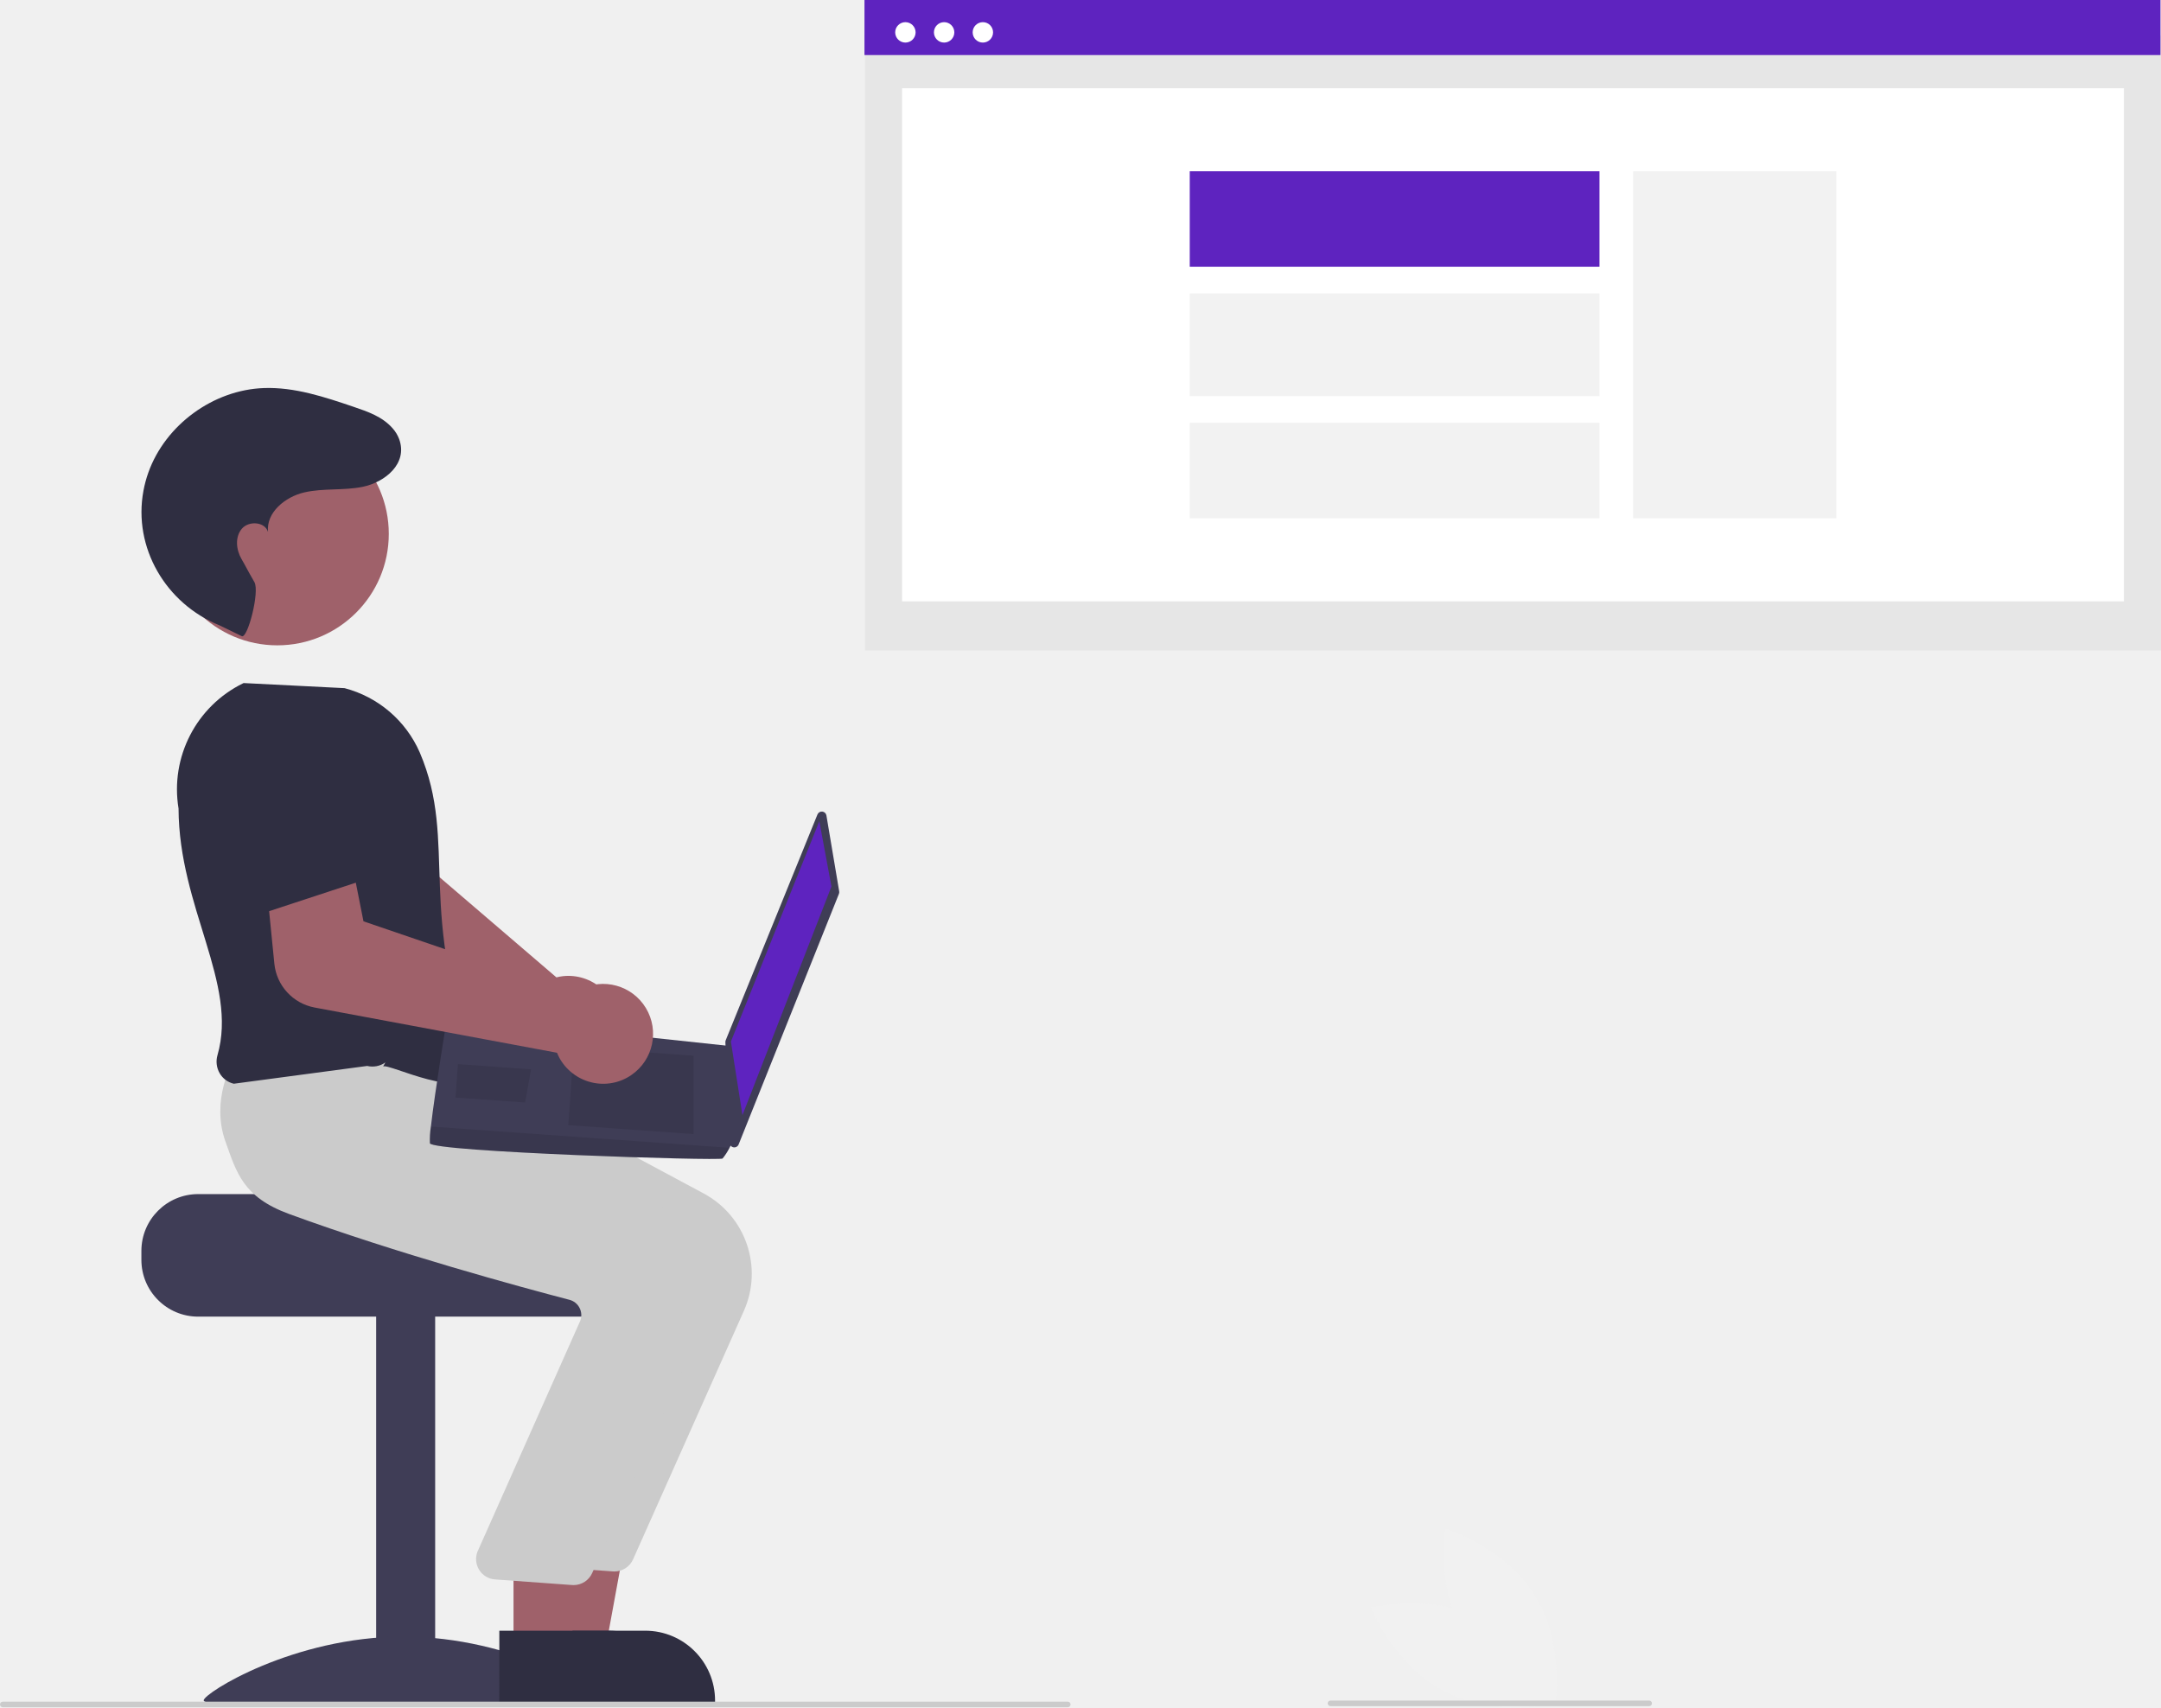
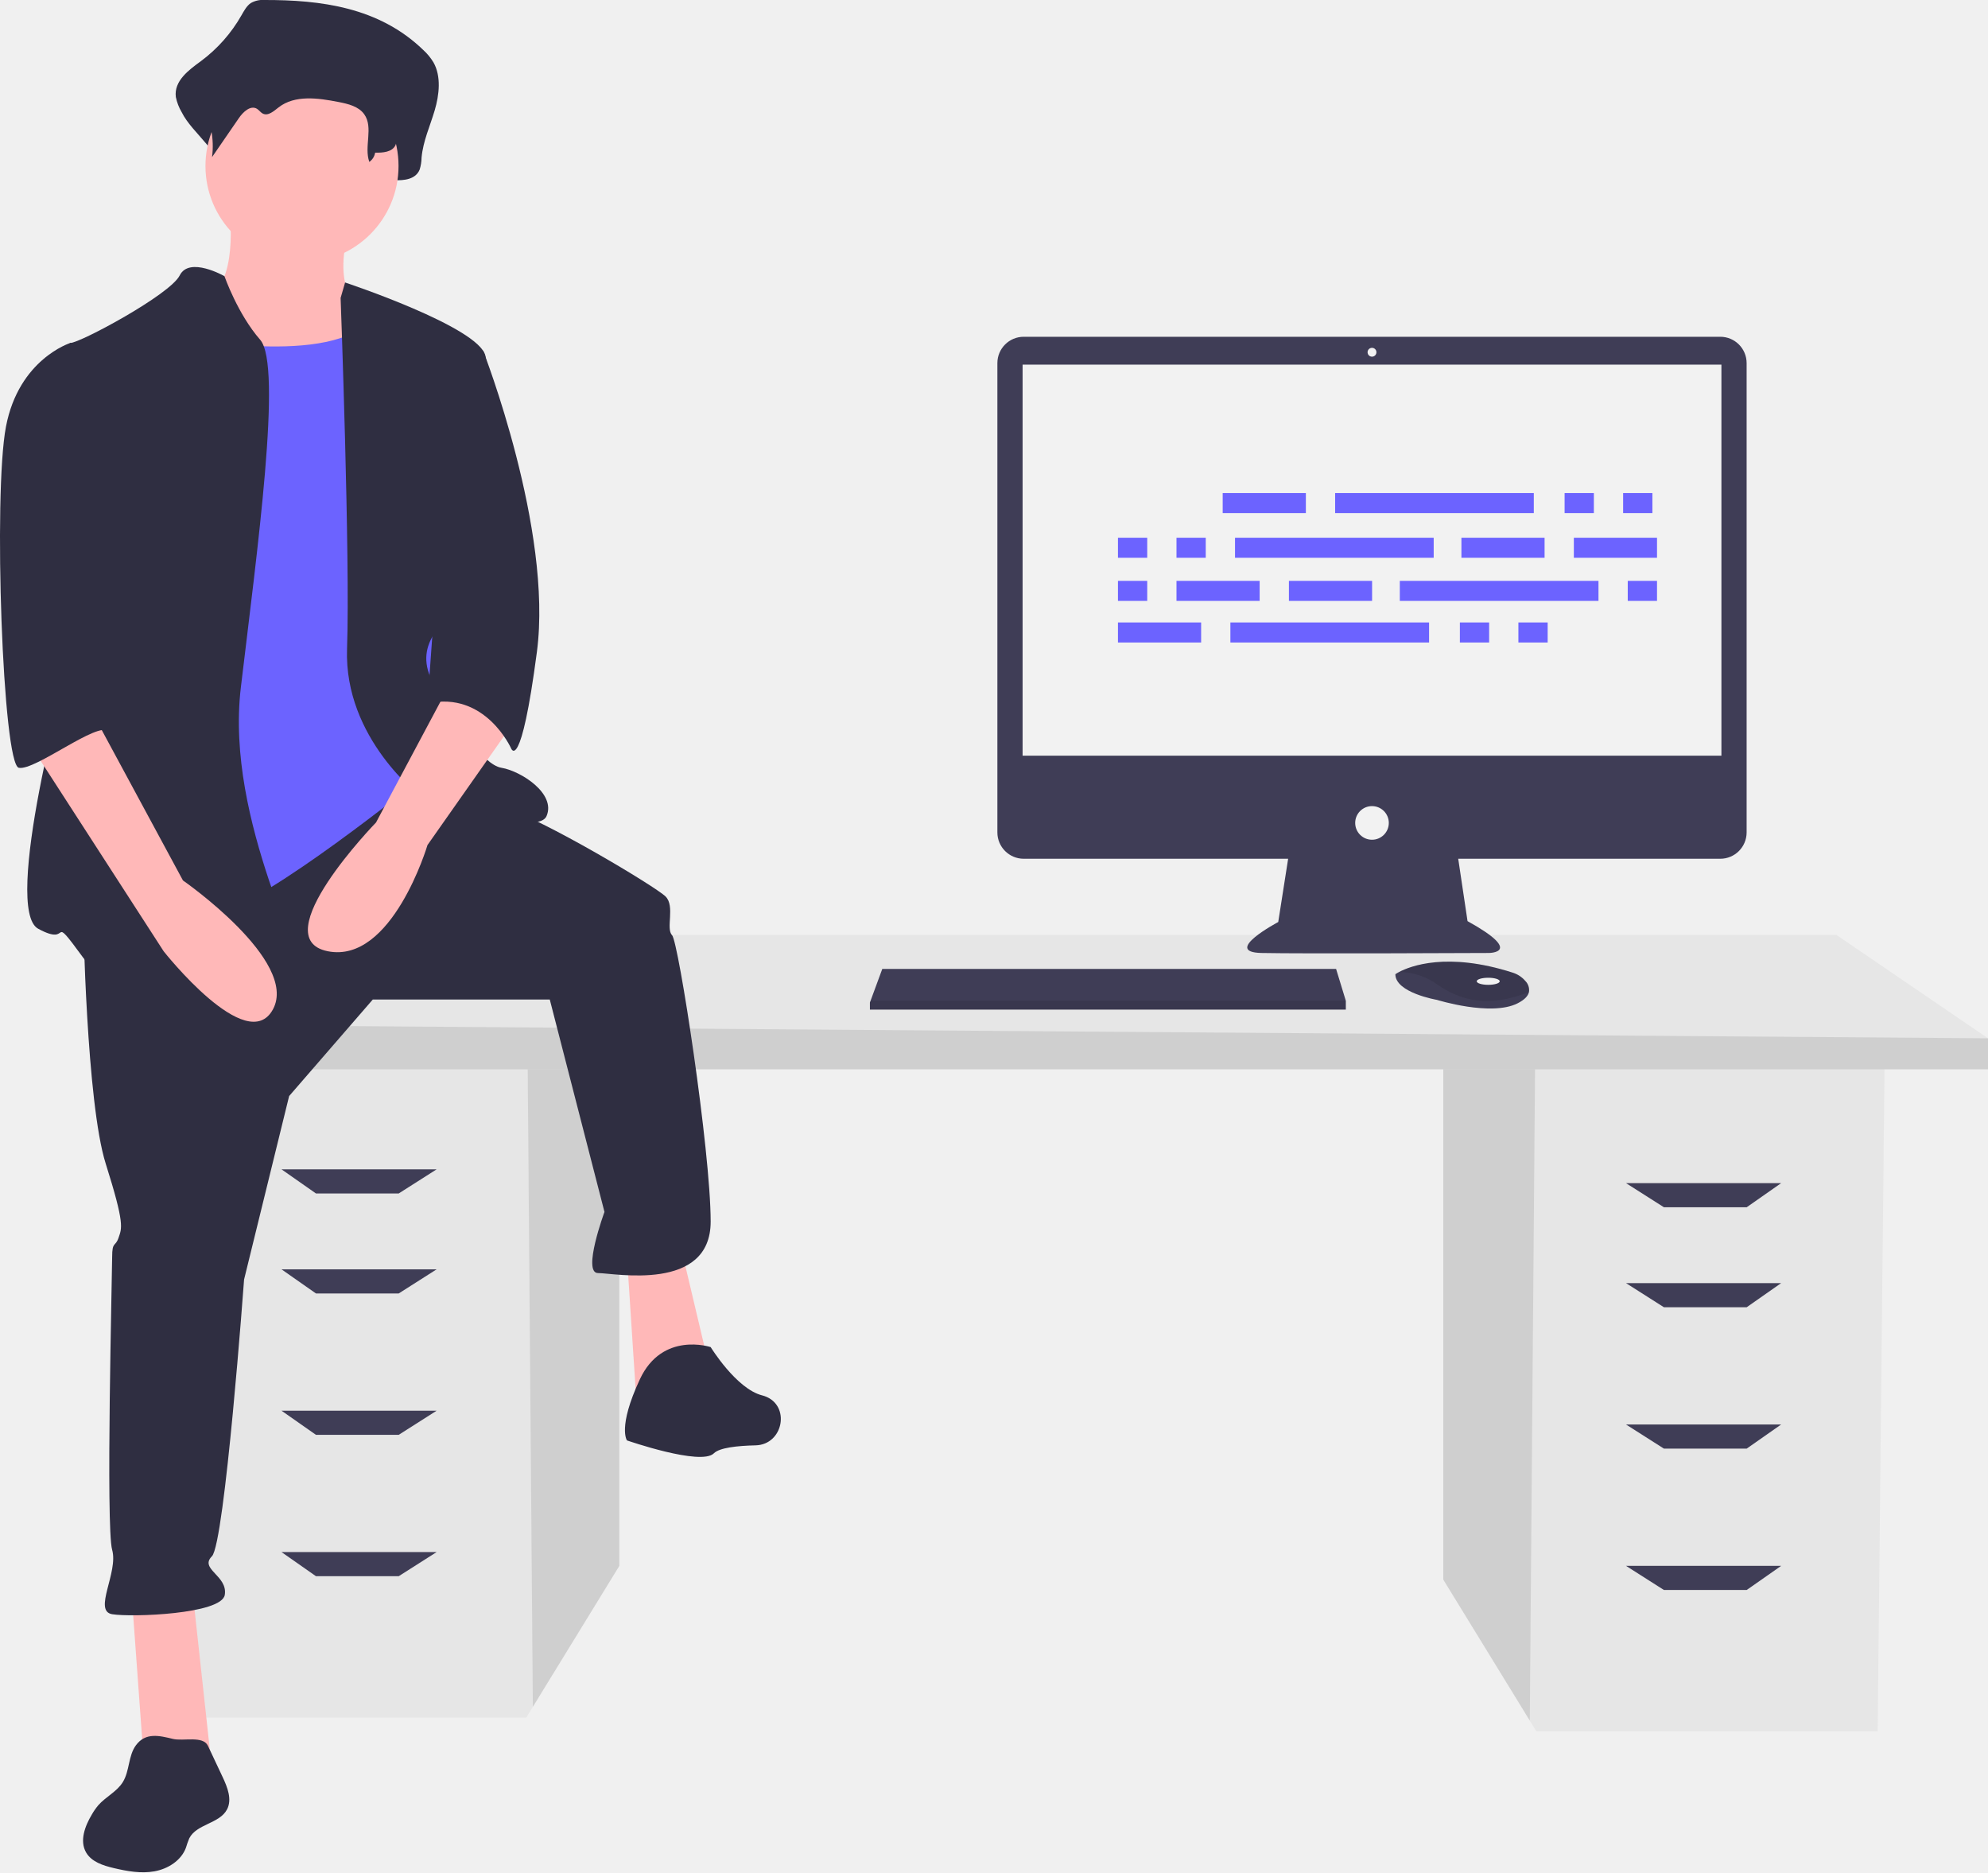
- <svg xmlns="http://www.w3.org/2000/svg" data-name="Layer 1" width="773.114" height="610.804" viewBox="0 0 773.114 610.804">
-   <rect id="e81a7c33-c795-457d-8abc-c4a3c260cd56" data-name="Rectangle 62" x="309.473" y="12.711" width="463.641" height="220.006" fill="#e6e6e6" />
-   <rect id="be98c830-918a-42d1-b1b0-0085d5874e90" data-name="Rectangle 75" x="322.731" y="31.577" width="437.126" height="183.558" fill="#fff" />
-   <rect id="ea07d9fd-7a34-4098-acd7-056fd1871281" data-name="Rectangle 80" x="309.276" width="463.641" height="19.697" fill="#5e23bf" />
-   <circle id="b9ed5a45-8896-4ed9-86b4-15f853c9a185" data-name="Ellipse 90" cx="323.913" cy="11.582" r="3.651" fill="#fff" />
-   <circle id="a9233a38-f8ba-48e0-88f3-496fd4836d40" data-name="Ellipse 91" cx="337.77" cy="11.582" r="3.651" fill="#fff" />
-   <circle id="aa82180f-a6a9-4f5f-82fc-e73106f4ad92" data-name="Ellipse 92" cx="351.627" cy="11.582" r="3.651" fill="#fff" />
-   <rect x="584.272" y="61.279" width="72.676" height="124.155" fill="#f2f2f2" />
-   <rect x="425.64" y="61.277" width="146.59" height="34.175" fill="#5e23bf" />
-   <rect x="425.64" y="104.969" width="146.59" height="36.771" fill="#f2f2f2" />
-   <rect x="425.64" y="151.257" width="146.59" height="34.175" fill="#f2f2f2" />
-   <path d="M434.646,511.7a17.867,17.867,0,0,0-19.79-17.862,17.202,17.202,0,0,0-2.348.433l-60.464-51.827,3.613-19.475-29.802-9.658-8.985,31.211a18.103,18.103,0,0,0,7.68,20.204l74.381,47.045a17.068,17.068,0,0,0,.091,1.752,17.867,17.867,0,0,0,21.691,15.502,17.382,17.382,0,0,0,2.105-.608A17.92,17.92,0,0,0,434.646,511.7Z" transform="translate(-213.4429 -144.5982)" fill="#9f616a" />
-   <path d="M284.325,571.807h77.958c0,2.241,80.345,4.059,80.345,4.059a20.884,20.884,0,0,1,3.426,3.248,20.152,20.152,0,0,1,4.71,12.99v3.248A20.305,20.305,0,0,1,430.466,615.65H284.325a20.315,20.315,0,0,1-20.297-20.297v-3.248A20.326,20.326,0,0,1,284.325,571.807Z" transform="translate(-213.4429 -144.5982)" fill="#3f3d56" />
-   <rect x="134.573" y="470.245" width="21.109" height="136.399" fill="#3f3d56" />
-   <path d="M429.206,752.939c0,2.554-31.988.988-71.447.988s-71.447,1.566-71.447-.988,31.988-22.806,71.447-22.806S429.206,750.385,429.206,752.939Z" transform="translate(-213.4429 -144.5982)" fill="#3f3d56" />
-   <polygon points="196.707 589.916 216.613 589.914 226.084 538.282 196.703 538.284 196.707 589.916" fill="#9f616a" />
-   <path d="M405.072,753.811l64.189-.002v-.812a24.984,24.984,0,0,0-24.983-24.984h-.003l-39.205.002Z" transform="translate(-213.4429 -144.5982)" fill="#2f2e41" />
-   <path d="M439.924,702.496l39.687-88.996a32.616,32.616,0,0,0-14.32-41.868l-86.083-46.161-39.282-3.341-36.234-3.294-.261.442c-.334.565-8.125,14.021-2.859,28.776,3.995,11.192,14.385,19.934,30.883,25.984,38.507,14.119,82.991,26.187,100.328,30.719a5.604,5.604,0,0,1,3.591,2.857,5.681,5.681,0,0,1,.319,4.545L398.822,694.997a7.307,7.307,0,0,0,6.186,9.79l27.55,2.006q.351.033.699.033A7.302,7.302,0,0,0,439.924,702.496Z" transform="translate(-213.4429 -144.5982)" fill="#cbcbcb" />
-   <polygon points="183.716 589.916 203.622 589.914 213.094 538.282 183.713 538.284 183.716 589.916" fill="#9f616a" />
-   <path d="M392.082,753.811l64.189-.002v-.812a24.984,24.984,0,0,0-24.983-24.984h-.003l-39.205.002Z" transform="translate(-213.4429 -144.5982)" fill="#2f2e41" />
-   <path d="M425.31,707.367l39.687-88.996a32.616,32.616,0,0,0-14.32-41.868l-86.083-46.161-39.282-3.341-28.381-2.462.004-.389c-.334.565-8.125,14.021-2.859,28.776,3.995,11.192,6.266,19.934,22.764,25.984,38.507,14.119,82.991,26.187,100.328,30.719a5.604,5.604,0,0,1,3.591,2.857,5.681,5.681,0,0,1,.319,4.545L384.208,699.868a7.307,7.307,0,0,0,6.186,9.79l27.55,2.006q.351.033.699.033A7.302,7.302,0,0,0,425.31,707.367Z" transform="translate(-213.4429 -144.5982)" fill="#cbcbcb" />
-   <path d="M350.517,526.163c1.903-1.346,29.228,12.99,34.1,1.624-22.733-56.833-7.068-81.374-20.993-113.965a40.581,40.581,0,0,0-26.901-23.025l-36.129-1.824-.187.09a42.227,42.227,0,0,0-23.089,44.798c.129,35.469,21.35,62.521,13.93,88.247a8.317,8.317,0,0,0,.786,6.468,7.931,7.931,0,0,0,5.059,3.749l47.705-6.364a8.061,8.061,0,0,0,6.522-1.262Z" transform="translate(-213.4429 -144.5982)" fill="#2f2e41" />
-   <circle cx="99.209" cy="190.998" r="39.882" fill="#9f616a" />
-   <path d="M299.948,372.203c2.119.927,6.458-15.958,4.515-19.335-2.891-5.022-2.72-4.986-4.639-8.309s-2.348-7.871.137-10.794,8.236-2.536,9.37,1.13c-.73-6.963,6.157-12.559,12.979-14.132s14.017-.596,20.877-1.996c7.961-1.624,16.243-8.297,13.067-17.051a12.33,12.33,0,0,0-2.405-3.952c-3.67-4.126-8.803-5.888-13.822-7.591-10.441-3.544-21.168-7.132-32.187-6.741-18.105.643-35.22,13.159-41.32,30.218a42.473,42.473,0,0,0-1.759,6.536c-3.782,20.337,8.028,40.397,27.209,48.141Z" transform="translate(-213.4429 -144.5982)" fill="#2f2e41" />
-   <path d="M509.097,436.337l4.573,27.156a1.672,1.672,0,0,1-.096.899l-35.88,89.653a1.672,1.672,0,0,1-3.222-.551l-1.52-36.027a1.672,1.672,0,0,1,.121-.7l32.827-80.782a1.672,1.672,0,0,1,3.197.352Z" transform="translate(-213.4429 -144.5982)" fill="#3f3d56" />
-   <polygon points="293.114 293.823 297.46 317.153 265.619 398.964 261.485 372.647 293.114 293.823" fill="#5e23bf" />
-   <path d="M367.247,553.628c.783,3.058,103.64,6.369,104.707,5.444a21.674,21.674,0,0,0,2.474-3.828c1.078-1.925,2.076-3.856,2.076-3.856l-1.69-32.529L373.492,508.031s-4.483,27.146-5.89,39.617A29.957,29.957,0,0,0,367.247,553.628Z" transform="translate(-213.4429 -144.5982)" fill="#3f3d56" />
-   <polygon points="248.114 377.702 248.123 405.727 203.309 402.541 205.292 374.657 248.114 377.702" opacity="0.1" style="isolation:isolate" />
-   <polygon points="189.717 382.557 189.988 382.523 187.872 394.437 162.975 392.667 163.825 380.716 189.717 382.557" opacity="0.1" style="isolation:isolate" />
-   <path d="M367.247,553.628c.783,3.058,103.64,6.369,104.707,5.444a21.674,21.674,0,0,0,2.474-3.828l-106.826-7.596A29.957,29.957,0,0,0,367.247,553.628Z" transform="translate(-213.4429 -144.5982)" opacity="0.1" style="isolation:isolate" />
-   <path d="M325.946,505.051l86.764,16.192a17.078,17.078,0,0,0,.734,1.593,17.906,17.906,0,0,0,11.491,8.973,17.72,17.72,0,0,0,14.399-2.609,17.864,17.864,0,0,0-18.475-30.512,17.168,17.168,0,0,0-2.02,1.272l-75.361-25.744-3.857-19.429L308.361,456.856l3.239,32.57A17.767,17.767,0,0,0,325.946,505.051Z" transform="translate(-213.4429 -144.5982)" fill="#9f616a" />
-   <path d="M307.302,471.383l45.422-14.929-10.596-30.423a18.135,18.135,0,0,0-20.107-11.924h0a18.135,18.135,0,0,0-15.153,18.089Z" transform="translate(-213.4429 -144.5982)" fill="#2f2e41" />
-   <path d="M595.443,755.402h-381a1,1,0,1,1,0-2h381a1,1,0,0,1,0,2Z" transform="translate(-213.4429 -144.5982)" fill="#cbcbcb" />
-   <path d="M743.65,723.895c18.274,9.457,26.398,30.049,26.398,30.049s-21.503,5.258-39.777-4.199-26.398-30.049-26.398-30.049S725.376,714.438,743.65,723.895Z" transform="translate(-213.4429 -144.5982)" fill="#f1f1f1" />
-   <path d="M737.806,730.708c10.905,17.449,32.086,23.881,32.086,23.881s3.501-21.858-7.403-39.306-32.086-23.881-32.086-23.881S726.901,713.259,737.806,730.708Z" transform="translate(-213.4429 -144.5982)" fill="#f1f1f1" />
-   <path d="M803.443,755.005h-114a1,1,0,0,1,0-2h114a1,1,0,0,1,0,2Z" transform="translate(-213.4429 -144.5982)" fill="#cbcbcb" />
+ <svg xmlns="http://www.w3.org/2000/svg" data-name="Layer 1" width="711.188" height="669.683" viewBox="0 0 711.188 669.683">
+   <polygon points="516.326 380.018 516.326 565.013 547.27 615.443 549.625 619.279 671.722 619.279 674.189 380.018 516.326 380.018" fill="#e6e6e6" />
+   <polygon points="516.326 380.018 516.326 565.013 547.27 615.443 549.169 380.018 516.326 380.018" opacity="0.1" />
+   <polygon points="221.566 375.084 221.566 560.08 190.622 610.51 188.267 614.345 66.17 614.345 63.703 375.084 221.566 375.084" fill="#e6e6e6" />
+   <polygon points="221.566 375.084 221.566 560.08 190.622 610.51 188.723 375.084 221.566 375.084" opacity="0.1" />
+   <polygon points="711.188 371.385 711.188 382.484 47.67 382.484 47.67 366.451 109.335 334.385 656.923 334.385 711.188 371.385" fill="#e6e6e6" />
+   <polygon points="711.188 371.385 711.188 382.484 47.67 382.484 47.67 366.451 711.188 371.385" opacity="0.1" />
+   <polygon points="142.635 426.883 113.035 426.883 100.702 418.25 156.201 418.25 142.635 426.883" fill="#3f3d56" />
+   <polygon points="142.635 462.649 113.035 462.649 100.702 454.016 156.201 454.016 142.635 462.649" fill="#3f3d56" />
+   <polygon points="142.635 513.215 113.035 513.215 100.702 504.581 156.201 504.581 142.635 513.215" fill="#3f3d56" />
+   <polygon points="142.635 563.78 113.035 563.78 100.702 555.147 156.201 555.147 142.635 563.78" fill="#3f3d56" />
+   <polygon points="595.257 431.816 624.857 431.816 637.19 423.183 581.691 423.183 595.257 431.816" fill="#3f3d56" />
+   <polygon points="595.257 467.582 624.857 467.582 637.19 458.949 581.691 458.949 595.257 467.582" fill="#3f3d56" />
+   <polygon points="595.257 518.148 624.857 518.148 637.19 509.515 581.691 509.515 595.257 518.148" fill="#3f3d56" />
+   <polygon points="595.257 568.713 624.857 568.713 637.19 560.08 581.691 560.08 595.257 568.713" fill="#3f3d56" />
+   <path d="M859.82,235.615H610.634a9.423,9.423,0,0,0-9.424,9.424V412.897a9.423,9.423,0,0,0,9.424,9.424h94.593l-3.544,22.626s-20.253,10.759-6.013,11.076,81.328,0,81.328,0,12.974,0-7.595-11.392l-3.334-22.31h93.75a9.423,9.423,0,0,0,9.424-9.424V245.039A9.423,9.423,0,0,0,859.82,235.615Z" transform="translate(-244.406 -115.1587)" fill="#3f3d56" />
+   <rect x="365.823" y="130.424" width="249.996" height="139.871" fill="#f2f2f2" />
+   <circle cx="490.821" cy="125.994" r="1.582" fill="#f2f2f2" />
+   <circle cx="490.821" cy="294.346" r="6.013" fill="#f2f2f2" />
+   <polygon points="481.452 357.952 481.452 361.117 311.202 361.117 311.202 358.585 311.436 357.952 315.632 346.56 477.971 346.56 481.452 357.952" fill="#3f3d56" />
+   <path d="M791.376,470.013c-.31,1.326-1.481,2.725-4.127,4.047-9.493,4.747-28.797-1.266-28.797-1.266s-14.873-2.532-14.873-9.177a11.866,11.866,0,0,1,1.304-.775c3.991-2.112,17.225-7.322,40.691.221a9.786,9.786,0,0,1,4.46,2.923A4.667,4.667,0,0,1,791.376,470.013Z" transform="translate(-244.406 -115.1587)" fill="#3f3d56" />
+   <path d="M791.376,470.013c-11.62,4.452-21.977,4.785-32.607-2.598a23.343,23.343,0,0,0-13.886-4.573c3.991-2.112,17.225-7.322,40.691.221a9.786,9.786,0,0,1,4.46,2.923A4.667,4.667,0,0,1,791.376,470.013Z" transform="translate(-244.406 -115.1587)" opacity="0.1" />
+   <ellipse cx="532.4" cy="350.99" rx="4.114" ry="1.266" fill="#f2f2f2" />
+   <polygon points="481.452 357.952 481.452 361.117 311.202 361.117 311.202 358.585 311.436 357.952 481.452 357.952" opacity="0.1" />
+   <path d="M339.068,115.159a8.554,8.554,0,0,0-4.961,1.108c-1.476,1.011-2.406,2.782-3.356,4.429a52.986,52.986,0,0,1-14.434,16.305c-4.289,3.142-9.742,7.06-9.008,12.853a17.372,17.372,0,0,0,2.091,5.426c3.957,7.987,14.754,14.159,13.692,23.273,3.931-6.581-1.327-9.835,2.604-16.416,1.872-3.134,5.124-6.672,7.951-4.704.946.659,1.568,1.841,2.553,2.419,2.351,1.38,4.853-1.258,6.934-3.126,7.177-6.443,17.383-4.755,26.314-2.747,4.216.948,8.847,2.191,11.34,6.221,3.277,5.298-3.113,11.02-4.728,17.01a3.264,3.264,0,0,0,3.503,4.062c2.68-.264,5.854-.481,6.013-1.657,3.372.12,7.503-.262,8.947-3.772a14.762,14.762,0,0,0,.693-4.293c.53-5.897,3.033-11.277,4.691-16.89s2.379-12.191-.419-17.167a19.864,19.864,0,0,0-3.666-4.456C379.94,117.67,359.063,115.136,339.068,115.159Z" transform="translate(-244.406 -115.1587)" fill="#2f2e41" />
+   <path d="M326.544,190.064s3.453,28.778-9.209,31.081,11.511,41.441,11.511,41.441l57.557,6.907-13.814-46.045s-9.209-3.453-3.453-26.476S326.544,190.064,326.544,190.064Z" transform="translate(-244.406 -115.1587)" fill="#ffb8b8" />
+   <polygon points="47.028 569.318 51.633 632.631 75.806 632.631 68.9 569.318 47.028 569.318" fill="#ffb8b8" />
+   <polygon points="224.303 449.6 227.756 502.552 254.233 491.041 243.872 447.298 224.303 449.6" fill="#ffb8b8" />
+   <path d="M274.167,442.738s1.151,66.766,8.058,88.637,5.756,23.023,4.605,26.476-2.302,1.151-2.302,6.907-2.302,96.695,0,104.753-6.907,21.872,0,23.023,39.139,0,40.29-6.907-9.209-9.209-4.605-13.814,11.511-98.998,11.511-98.998l16.116-65.615,29.93-34.534H441.082l19.569,75.975s-8.058,21.872-2.302,21.872,40.29,6.907,40.29-18.418S487.127,451.947,484.825,449.645s1.151-10.36-2.302-13.814-43.743-27.627-58.708-32.232S387.857,393.515,387.857,393.515Z" transform="translate(-244.406 -115.1587)" fill="#2f2e41" />
+   <path d="M498.639,596.991s-17.267-5.756-25.325,11.511-4.605,21.872-4.605,21.872,26.476,9.209,31.081,4.605c2.003-2.003,8.365-2.699,14.913-2.846,9.973-.224,12.626-14.333,3.207-17.619q-.421-.147-.853-.255C507.848,611.955,498.639,596.991,498.639,596.991Z" transform="translate(-244.406 -115.1587)" fill="#2f2e41" />
+   <circle cx="108.038" cy="59.365" r="34.534" fill="#ffb8b8" />
+   <path d="M307.55,235.534s56.406,11.511,70.219-6.907,19.569,51.801,19.569,51.801l6.907,73.673-10.36,40.29s-54.103,43.743-71.37,47.197-43.743,5.756-43.743,5.756,8.058-127.776,8.058-130.078S307.55,235.534,307.55,235.534Z" transform="translate(-244.406 -115.1587)" fill="#6c63ff" />
+   <path d="M324.704,213.945s-12.55-7.189-16.003-.282S273.016,237.836,269.562,237.836s6.907,95.544,2.302,107.056S245.389,440.436,258.051,447.343s3.453-6.907,16.116,10.36,74.824,17.267,78.277,10.36-27.627-58.708-21.872-107.056,14.965-115.114,6.907-124.323S324.704,213.945,324.704,213.945Z" transform="translate(-244.406 -115.1587)" fill="#2f2e41" />
+   <path d="M366.258,221.72l1.603-5.518s47.895,15.878,50.198,26.238,1.151,82.882-6.907,88.637-19.569,14.965-11.511,28.778,17.267,28.778,24.174,29.93,19.569,9.209,16.116,17.267-44.894-6.907-44.894-6.907-27.627-20.72-26.476-52.952S366.258,221.72,366.258,221.72Z" transform="translate(-244.406 -115.1587)" fill="#2f2e41" />
+   <path d="M406.548,357.554l-27.627,51.801s-40.29,41.441-17.267,46.045,35.685-37.987,35.685-37.987l29.93-42.592Z" transform="translate(-244.406 -115.1587)" fill="#ffb8b8" />
+   <path d="M340.75,124.195a7.838,7.838,0,0,0-4.039.783,9.413,9.413,0,0,0-2.732,3.131,39.773,39.773,0,0,1-11.75,11.524c-3.491,2.221-7.93,4.99-7.333,9.084a11.359,11.359,0,0,0,1.702,3.835,30.163,30.163,0,0,1,3.665,18.801l9.6-13.954c1.524-2.215,4.171-4.715,6.472-3.324.77.466,1.276,1.301,2.078,1.71,1.914.975,3.95-.889,5.644-2.21,5.842-4.554,14.15-3.361,21.421-1.942,3.432.67,7.202,1.549,9.231,4.397,3.372,4.733-.149,11.572,1.819,17.04a5.023,5.023,0,0,0,2.079-3.317c2.745.085,6.107-.185,7.283-2.666a9.188,9.188,0,0,0,.564-3.034c.432-4.168,2.469-7.971,3.819-11.938s1.937-8.616-.341-12.133a14.681,14.681,0,0,0-2.984-3.149C374.022,125.97,357.027,124.178,340.75,124.195Z" transform="translate(-244.406 -115.1587)" fill="#2f2e41" />
+   <path d="M406.548,237.836l10.725,2.847s24.96,63.919,19.204,107.662-9.209,34.534-9.209,34.534-9.209-20.72-29.93-16.116Z" transform="translate(-244.406 -115.1587)" fill="#2f2e41" />
+   <path d="M293.029,739.422c-2.776,3.772-2.219,9.165-4.678,13.151-2.131,3.455-6.148,5.267-8.814,8.329a22.326,22.326,0,0,0-2.266,3.26c-2.473,4.143-4.483,9.452-2.048,13.616,1.959,3.35,6.078,4.66,9.855,5.552,4.774,1.128,9.734,2.031,14.564,1.169s9.549-3.819,11.271-8.412a32.5,32.5,0,0,1,1.205-3.401c2.617-5.153,10.827-5.209,13.506-10.33,1.875-3.584.151-7.916-1.571-11.576l-5.261-11.177c-1.746-3.709-8.824-1.576-12.513-2.465C301.465,735.978,296.491,734.701,293.029,739.422Z" transform="translate(-244.406 -115.1587)" fill="#2f2e41" />
+   <path d="M254.598,380.577l48.348,74.824s29.93,37.987,39.139,20.72-32.232-46.045-32.232-46.045L278.772,372.519Z" transform="translate(-244.406 -115.1587)" fill="#ffb8b8" />
+   <path d="M278.772,240.138,269.562,237.836s-18.418,5.756-23.023,29.93-1.151,120.869,4.605,122.02,28.427-16.837,32.056-13.023-7.882-15.756-4.429-26.116S278.772,240.138,278.772,240.138Z" transform="translate(-244.406 -115.1587)" fill="#2f2e41" />
+   <g id="f3c2397c-d780-4cc6-97d8-1503d8277a2c" data-name="Group 13">
+     <rect id="ad41612f-86f7-46b2-a964-3a5da7bcf3cf" data-name="Rectangle 55" x="437.407" y="176.363" width="29.752" height="7.163" fill="#6c63ff" />
+     <rect id="b9a0b375-cc2a-4c59-8850-661af54e4f62" data-name="Rectangle 56" x="559.722" y="176.363" width="10.468" height="7.163" fill="#6c63ff" />
+     <rect id="e174c2ab-9bc5-41ec-b37c-b06fbf8a9878" data-name="Rectangle 57" x="580.659" y="176.363" width="10.468" height="7.163" fill="#6c63ff" />
+     <rect id="ba2479ac-4c7d-43b4-a028-73b1e20e4002" data-name="Rectangle 58" x="477.628" y="176.363" width="71.075" height="7.163" fill="#6c63ff" />
+     <rect id="ac60ef86-00f2-480b-8171-28b6fdfc1958" data-name="Rectangle 59" x="399.941" y="222.644" width="29.752" height="7.163" fill="#6c63ff" />
+     <rect id="b3d8298d-cd65-487a-8b19-4cee946356e7" data-name="Rectangle 60" x="522.256" y="222.644" width="10.468" height="7.163" fill="#6c63ff" />
+     <rect id="ed27f15f-f0c4-4569-8330-a6688f8e356c" data-name="Rectangle 61" x="543.193" y="222.644" width="10.468" height="7.163" fill="#6c63ff" />
+     <rect id="f685c005-adaf-4d60-acda-005b037d82a6" data-name="Rectangle 62" x="440.162" y="222.644" width="71.075" height="7.163" fill="#6c63ff" />
+     <rect id="eca7c7fc-83f8-48ca-a588-6606db47af3f" data-name="Rectangle 63" x="522.807" y="192.341" width="29.752" height="7.163" fill="#6c63ff" />
+     <rect id="a71b5b2f-f8b9-481d-a301-5e3357e5fe42" data-name="Rectangle 64" x="563.028" y="192.341" width="29.752" height="7.163" fill="#6c63ff" />
+     <rect id="abb3a25a-f854-41fc-8391-e6ad9fbe2417" data-name="Rectangle 66" x="399.941" y="192.341" width="10.468" height="7.163" fill="#6c63ff" />
+     <rect id="add2b425-b775-4eb5-9c25-8c4c14f957c9" data-name="Rectangle 67" x="420.878" y="192.341" width="10.468" height="7.163" fill="#6c63ff" />
+     <rect id="b7159612-3b84-4b0b-a885-612eaab04c06" data-name="Rectangle 68" x="441.815" y="192.341" width="71.075" height="7.163" fill="#6c63ff" />
+     <rect id="edfc7301-4de5-47dc-80e2-1ae2da982d6d" data-name="Rectangle 69" x="461.099" y="207.768" width="29.752" height="7.163" fill="#6c63ff" />
+     <rect id="e1009f91-6275-4375-80fa-0d778e331fdc" data-name="Rectangle 70" x="420.878" y="207.768" width="29.752" height="7.163" fill="#6c63ff" />
+     <rect id="a060fb9f-1f1a-4862-9a69-16dd49199e18" data-name="Rectangle 71" x="399.941" y="207.768" width="10.468" height="7.163" fill="#6c63ff" />
+     <rect id="b6754d5f-104f-449c-b9a9-cf9ac82bf5fe" data-name="Rectangle 73" x="582.312" y="207.768" width="10.468" height="7.163" fill="#6c63ff" />
+     <rect id="e6ed1ccd-2cfd-450f-a339-07df3a1ee6bb" data-name="Rectangle 74" x="500.768" y="207.768" width="71.075" height="7.163" fill="#6c63ff" />
+   </g>
</svg>
